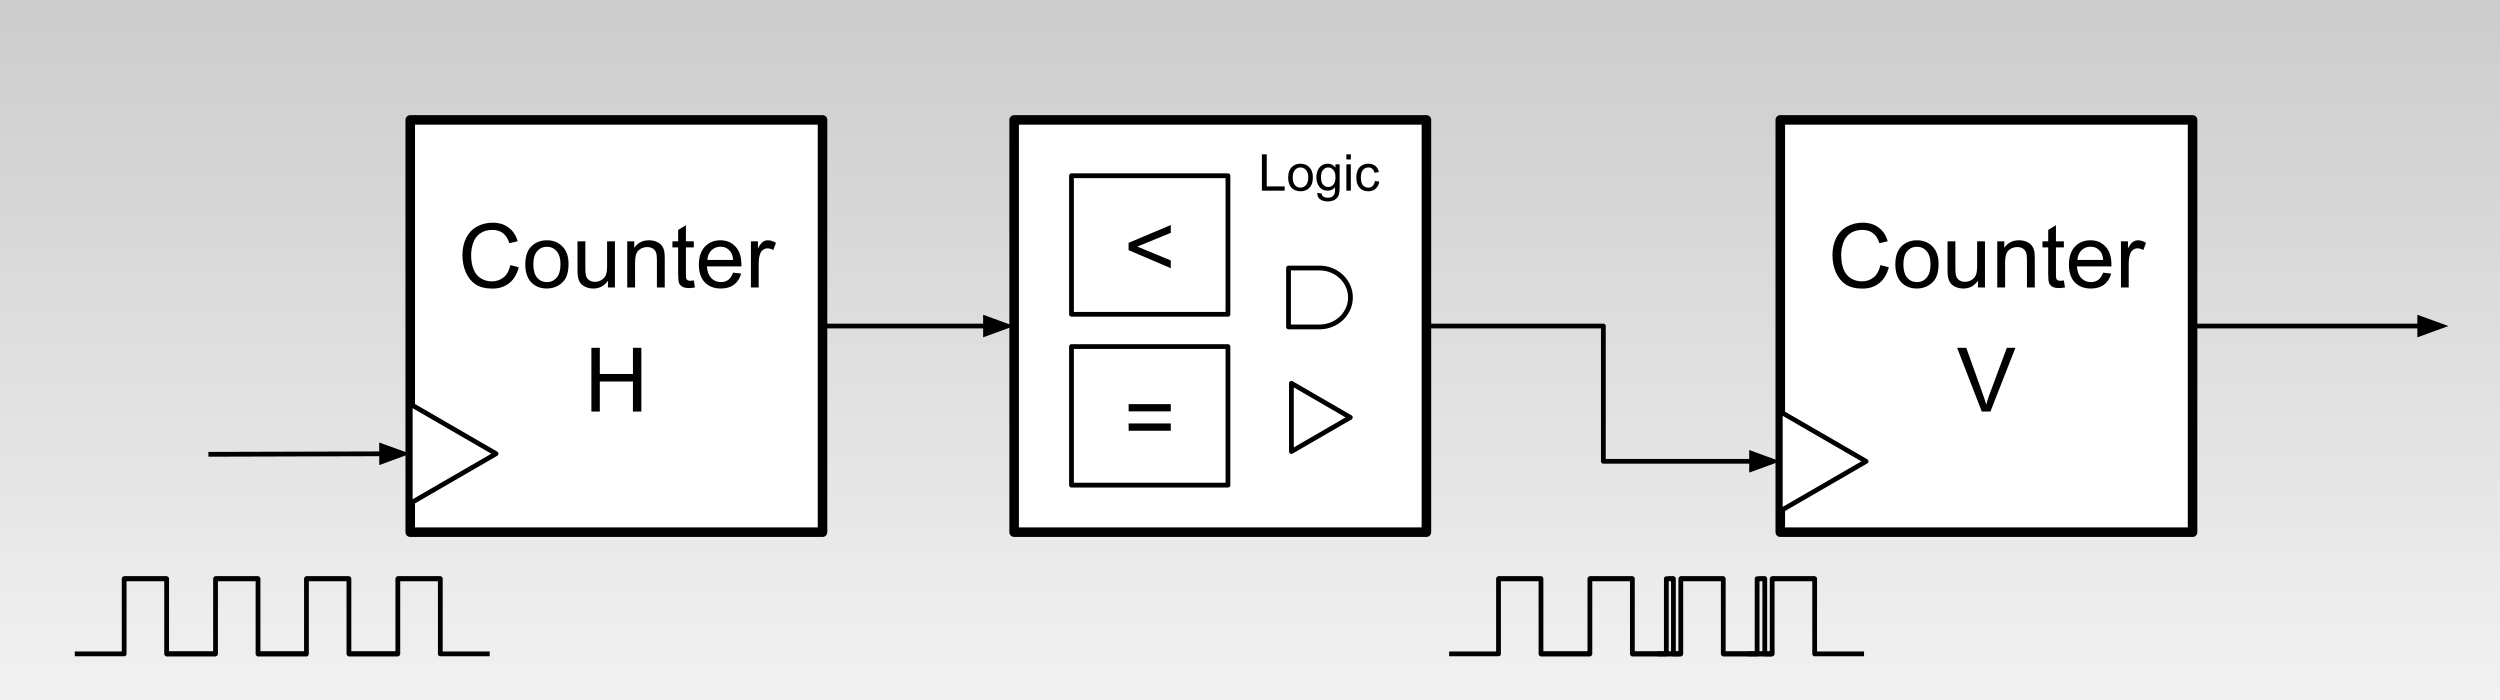
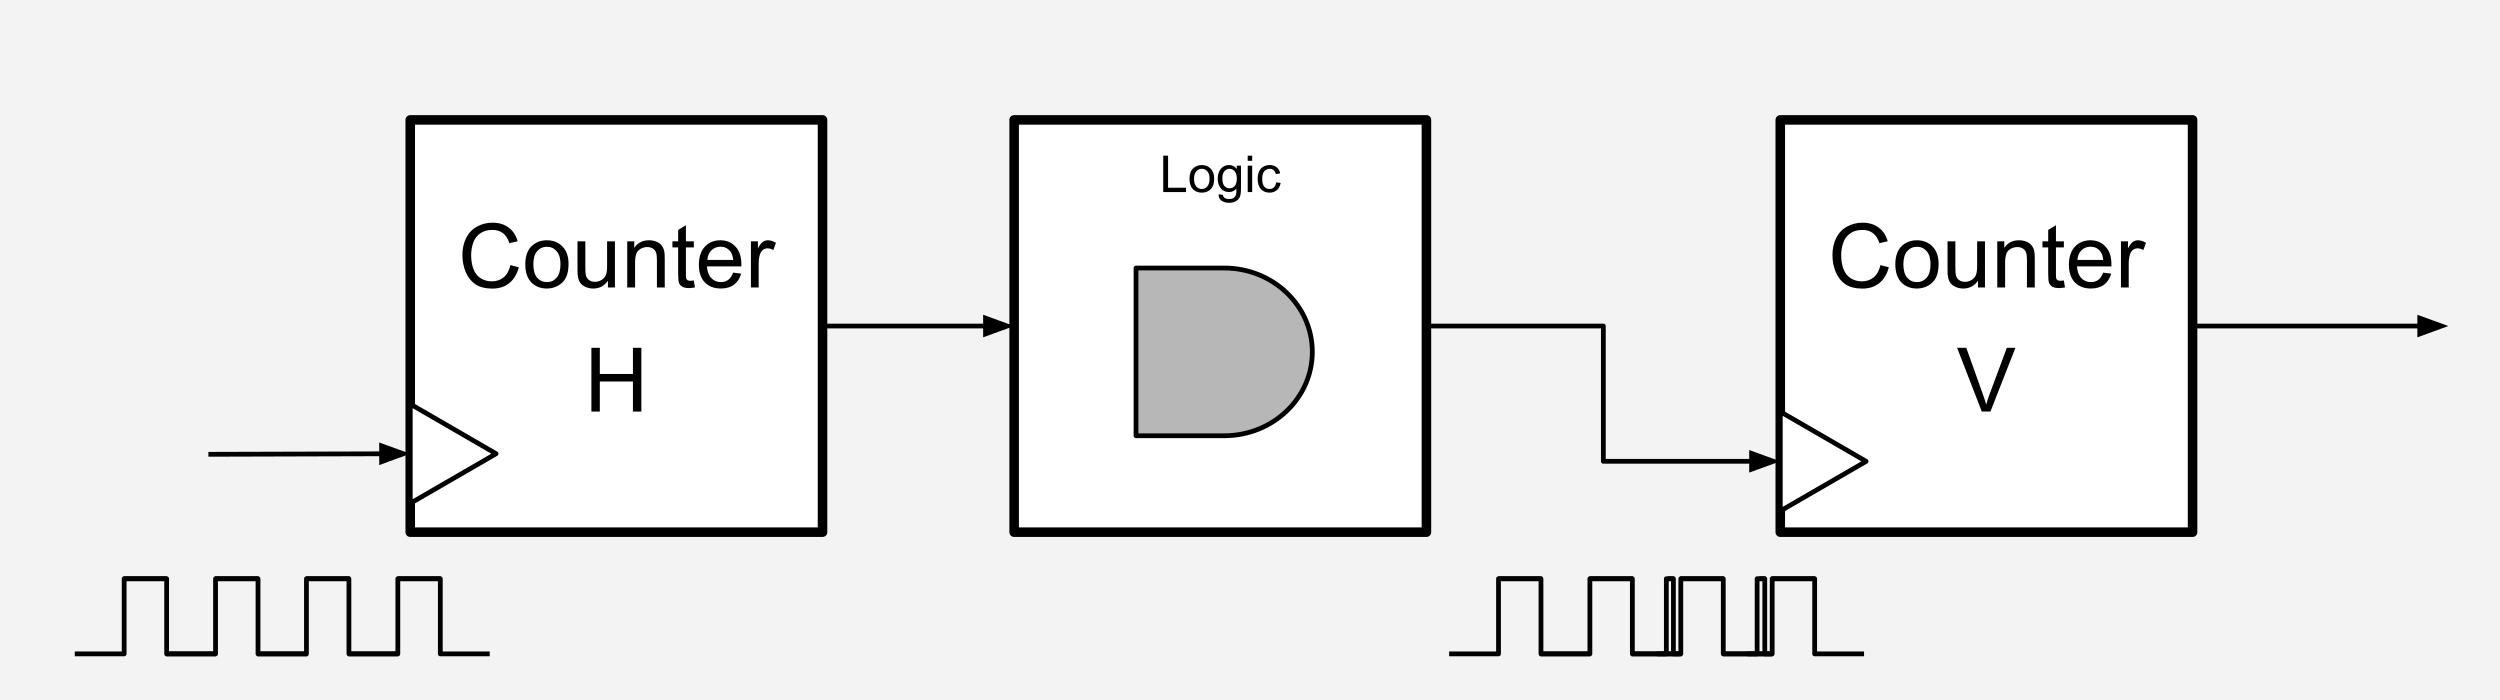
<svg xmlns="http://www.w3.org/2000/svg" version="1.1" viewBox="0.0 0.0 523.885 146.559" fill="none" stroke="none" stroke-linecap="square" stroke-miterlimit="10">
  <clipPath id="p.0">
    <path d="m0 0l523.885 0l0 146.559l-523.885 0l0 -146.559z" clip-rule="nonzero" />
  </clipPath>
  <g clip-path="url(#p.0)">
    <path fill="#000000" fill-opacity="0.0" d="m0 0l523.885 0l0 146.559l-523.885 0z" fill-rule="evenodd" />
-     <defs>
-       <linearGradient id="p.1" gradientUnits="userSpaceOnUse" gradientTransform="matrix(12.19162 0.0 0.0 12.19162 0.0 0.0)" spreadMethod="pad" x1="43.027" y1="12.192" x2="43.027" y2="1.4933377208208919E-9">
-         <stop offset="0.0" stop-color="#f2f2f2" />
-         <stop offset="1.0" stop-color="#cccccc" />
-       </linearGradient>
-     </defs>
-     <path fill="url(#p.1)" d="m0 0l524.567 0l0 148.63l-524.567 0z" fill-rule="evenodd" />
+     <path fill="#f3f3f3" d="m0 0l524.567 0l0 148.63l-524.567 0z" fill-rule="evenodd" />
    <path fill="#ffffff" d="m85.969 25.126l86.394 0l0 86.394l-86.394 0z" fill-rule="evenodd" />
    <path stroke="#000000" stroke-width="2.0" stroke-linejoin="round" stroke-linecap="butt" d="m85.969 25.126l86.394 0l0 86.394l-86.394 0z" fill-rule="evenodd" />
    <path fill="#000000" d="m106.948 55.555l1.766 0.453q-0.562 2.172 -2.0 3.328q-1.438 1.141 -3.531 1.141q-2.156 0 -3.516 -0.875q-1.344 -0.891 -2.062 -2.547q-0.703 -1.672 -0.703 -3.594q0 -2.078 0.797 -3.625q0.797 -1.562 2.266 -2.359q1.484 -0.812 3.25 -0.812q2.0 0 3.359 1.016q1.375 1.016 1.906 2.875l-1.734 0.406q-0.469 -1.453 -1.359 -2.109q-0.875 -0.672 -2.203 -0.672q-1.547 0 -2.578 0.734q-1.031 0.734 -1.453 1.984q-0.422 1.234 -0.422 2.562q0 1.703 0.5 2.969q0.5 1.266 1.547 1.906q1.047 0.625 2.266 0.625q1.484 0 2.516 -0.859q1.031 -0.859 1.391 -2.547zm3.129 -0.156q0 -2.688 1.484 -3.969q1.25 -1.078 3.047 -1.078q2.0 0 3.266 1.312q1.266 1.297 1.266 3.609q0 1.859 -0.562 2.938q-0.562 1.062 -1.641 1.656q-1.062 0.594 -2.328 0.594q-2.031 0 -3.281 -1.297q-1.25 -1.312 -1.25 -3.766zm1.688 0q0 1.859 0.797 2.797q0.812 0.922 2.047 0.922q1.219 0 2.031 -0.922q0.812 -0.938 0.812 -2.844q0 -1.797 -0.812 -2.719q-0.812 -0.922 -2.031 -0.922q-1.234 0 -2.047 0.922q-0.797 0.906 -0.797 2.766zm15.626 4.844l0 -1.422q-1.125 1.641 -3.062 1.641q-0.859 0 -1.609 -0.328q-0.734 -0.328 -1.094 -0.828q-0.359 -0.5 -0.5 -1.219q-0.109 -0.469 -0.109 -1.531l0 -5.984l1.641 0l0 5.359q0 1.281 0.109 1.734q0.156 0.641 0.656 1.016q0.5 0.375 1.234 0.375q0.734 0 1.375 -0.375q0.656 -0.391 0.922 -1.031q0.266 -0.656 0.266 -1.891l0 -5.188l1.641 0l0 9.672l-1.469 0zm4.048 0l0 -9.672l1.469 0l0 1.375q1.062 -1.594 3.078 -1.594q0.875 0 1.609 0.312q0.734 0.312 1.094 0.828q0.375 0.5 0.516 1.203q0.094 0.453 0.094 1.594l0 5.953l-1.641 0l0 -5.891q0 -1.0 -0.203 -1.484q-0.188 -0.5 -0.672 -0.797q-0.484 -0.297 -1.141 -0.297q-1.047 0 -1.812 0.672q-0.75 0.656 -0.75 2.516l0 5.281l-1.641 0zm13.954 -1.469l0.234 1.453q-0.688 0.141 -1.234 0.141q-0.891 0 -1.391 -0.281q-0.484 -0.281 -0.688 -0.734q-0.203 -0.469 -0.203 -1.938l0 -5.578l-1.203 0l0 -1.266l1.203 0l0 -2.391l1.625 -0.984l0 3.375l1.656 0l0 1.266l-1.656 0l0 5.672q0 0.688 0.078 0.891q0.094 0.203 0.281 0.328q0.203 0.109 0.578 0.109q0.266 0 0.719 -0.062zm8.23 -1.641l1.688 0.203q-0.406 1.484 -1.484 2.312q-1.078 0.812 -2.766 0.812q-2.125 0 -3.375 -1.297q-1.234 -1.312 -1.234 -3.672q0 -2.453 1.25 -3.797q1.266 -1.344 3.266 -1.344q1.938 0 3.156 1.328q1.234 1.312 1.234 3.703q0 0.156 0 0.438l-7.219 0q0.094 1.594 0.906 2.453q0.812 0.844 2.016 0.844q0.906 0 1.547 -0.469q0.641 -0.484 1.016 -1.516zm-5.391 -2.656l5.406 0q-0.109 -1.219 -0.625 -1.828q-0.781 -0.953 -2.031 -0.953q-1.125 0 -1.906 0.766q-0.766 0.75 -0.844 2.016zm9.126 5.766l0 -9.672l1.469 0l0 1.469q0.562 -1.031 1.031 -1.359q0.484 -0.328 1.062 -0.328q0.828 0 1.688 0.531l-0.562 1.516q-0.609 -0.359 -1.203 -0.359q-0.547 0 -0.969 0.328q-0.422 0.328 -0.609 0.891q-0.281 0.875 -0.281 1.922l0 5.062l-1.625 0z" fill-rule="nonzero" />
    <path fill="#000000" d="m123.929 86.243l0 -13.359l1.766 0l0 5.484l6.938 0l0 -5.484l1.766 0l0 13.359l-1.766 0l0 -6.297l-6.938 0l0 6.297l-1.766 0z" fill-rule="nonzero" />
    <path fill="#ffffff" d="m85.969 84.667l17.984 10.409l-17.984 10.409z" fill-rule="evenodd" />
    <path stroke="#000000" stroke-width="1.0" stroke-linejoin="round" stroke-linecap="butt" d="m85.969 84.667l17.984 10.409l-17.984 10.409z" fill-rule="evenodd" />
    <path fill="#ffffff" d="m373.066 25.126l86.394 0l0 86.394l-86.394 0z" fill-rule="evenodd" />
    <path stroke="#000000" stroke-width="2.0" stroke-linejoin="round" stroke-linecap="butt" d="m373.066 25.126l86.394 0l0 86.394l-86.394 0z" fill-rule="evenodd" />
    <path fill="#000000" d="m394.045 55.555l1.766 0.453q-0.562 2.172 -2.0 3.328q-1.438 1.141 -3.531 1.141q-2.156 0 -3.516 -0.875q-1.344 -0.891 -2.062 -2.547q-0.703 -1.672 -0.703 -3.594q0 -2.078 0.797 -3.625q0.797 -1.562 2.266 -2.359q1.484 -0.812 3.25 -0.812q2.0 0 3.359 1.016q1.375 1.016 1.906 2.875l-1.734 0.406q-0.469 -1.453 -1.359 -2.109q-0.875 -0.672 -2.203 -0.672q-1.547 0 -2.578 0.734q-1.031 0.734 -1.453 1.984q-0.422 1.234 -0.422 2.562q0 1.703 0.5 2.969q0.5 1.266 1.547 1.906q1.047 0.625 2.266 0.625q1.484 0 2.516 -0.859q1.031 -0.859 1.391 -2.547zm3.129 -0.156q0 -2.688 1.484 -3.969q1.25 -1.078 3.047 -1.078q2.0 0 3.266 1.312q1.266 1.297 1.266 3.609q0 1.859 -0.562 2.938q-0.562 1.062 -1.641 1.656q-1.062 0.594 -2.328 0.594q-2.031 0 -3.281 -1.297q-1.25 -1.312 -1.25 -3.766zm1.688 0q0 1.859 0.797 2.797q0.812 0.922 2.047 0.922q1.219 0 2.031 -0.922q0.812 -0.938 0.812 -2.844q0 -1.797 -0.812 -2.719q-0.812 -0.922 -2.031 -0.922q-1.234 0 -2.047 0.922q-0.797 0.906 -0.797 2.766zm15.626 4.844l0 -1.422q-1.125 1.641 -3.062 1.641q-0.859 0 -1.609 -0.328q-0.734 -0.328 -1.094 -0.828q-0.359 -0.5 -0.5 -1.219q-0.109 -0.469 -0.109 -1.531l0 -5.984l1.641 0l0 5.359q0 1.281 0.109 1.734q0.156 0.641 0.656 1.016q0.5 0.375 1.234 0.375q0.734 0 1.375 -0.375q0.656 -0.391 0.922 -1.031q0.266 -0.656 0.266 -1.891l0 -5.188l1.641 0l0 9.672l-1.469 0zm4.048 0l0 -9.672l1.469 0l0 1.375q1.062 -1.594 3.078 -1.594q0.875 0 1.609 0.312q0.734 0.312 1.094 0.828q0.375 0.5 0.516 1.203q0.094 0.453 0.094 1.594l0 5.953l-1.641 0l0 -5.891q0 -1.0 -0.203 -1.484q-0.188 -0.5 -0.672 -0.797q-0.484 -0.297 -1.141 -0.297q-1.047 0 -1.812 0.672q-0.75 0.656 -0.75 2.516l0 5.281l-1.641 0zm13.954 -1.469l0.234 1.453q-0.688 0.141 -1.234 0.141q-0.891 0 -1.391 -0.281q-0.484 -0.281 -0.688 -0.734q-0.203 -0.469 -0.203 -1.938l0 -5.578l-1.203 0l0 -1.266l1.203 0l0 -2.391l1.625 -0.984l0 3.375l1.656 0l0 1.266l-1.656 0l0 5.672q0 0.688 0.078 0.891q0.094 0.203 0.281 0.328q0.203 0.109 0.578 0.109q0.266 0 0.719 -0.062zm8.23 -1.641l1.688 0.203q-0.406 1.484 -1.484 2.312q-1.078 0.812 -2.766 0.812q-2.125 0 -3.375 -1.297q-1.234 -1.312 -1.234 -3.672q0 -2.453 1.25 -3.797q1.266 -1.344 3.266 -1.344q1.938 0 3.156 1.328q1.234 1.312 1.234 3.703q0 0.156 0 0.438l-7.219 0q0.094 1.594 0.906 2.453q0.812 0.844 2.016 0.844q0.906 0 1.547 -0.469q0.641 -0.484 1.016 -1.516zm-5.391 -2.656l5.406 0q-0.109 -1.219 -0.625 -1.828q-0.781 -0.953 -2.031 -0.953q-1.125 0 -1.906 0.766q-0.766 0.75 -0.844 2.016zm9.126 5.766l0 -9.672l1.469 0l0 1.469q0.562 -1.031 1.031 -1.359q0.484 -0.328 1.062 -0.328q0.828 0 1.688 0.531l-0.562 1.516q-0.609 -0.359 -1.203 -0.359q-0.547 0 -0.969 0.328q-0.422 0.328 -0.609 0.891q-0.281 0.875 -0.281 1.922l0 5.062l-1.625 0z" fill-rule="nonzero" />
    <path fill="#000000" d="m415.291 86.243l-5.172 -13.359l1.922 0l3.469 9.703q0.422 1.172 0.703 2.188q0.312 -1.094 0.719 -2.188l3.609 -9.703l1.797 0l-5.234 13.359l-1.812 0z" fill-rule="nonzero" />
    <path fill="#ffffff" d="m373.066 86.268l17.984 10.409l-17.984 10.409z" fill-rule="evenodd" />
    <path stroke="#000000" stroke-width="1.0" stroke-linejoin="round" stroke-linecap="butt" d="m373.066 86.268l17.984 10.409l-17.984 10.409z" fill-rule="evenodd" />
    <path fill="#ffffff" d="m212.518 25.126l86.394 0l0 86.394l-86.394 0z" fill-rule="evenodd" />
    <path stroke="#000000" stroke-width="2.0" stroke-linejoin="round" stroke-linecap="butt" d="m212.518 25.126l86.394 0l0 86.394l-86.394 0z" fill-rule="evenodd" />
-     <path fill="#ffffff" d="m224.534 72.625l32.787 0l0 29.039l-32.787 0z" fill-rule="evenodd" />
-     <path stroke="#000000" stroke-width="1.0" stroke-linejoin="round" stroke-linecap="butt" d="m224.534 72.625l32.787 0l0 29.039l-32.787 0z" fill-rule="evenodd" />
-     <path fill="#000000" d="m245.34 86.205l-8.828 0l0 -1.516l8.828 0l0 1.516zm0 4.062l-8.828 0l0 -1.531l8.828 0l0 1.531z" fill-rule="nonzero" />
-     <path fill="#ffffff" d="m270.018 56.165l6.488 0l0 0c3.583 0 6.488 2.764 6.488 6.173c0 3.409 -2.905 6.173 -6.488 6.173l-6.488 0z" fill-rule="evenodd" />
-     <path stroke="#000000" stroke-width="1.0" stroke-linejoin="round" stroke-linecap="butt" d="m270.018 56.165l6.488 0l0 0c3.583 0 6.488 2.764 6.488 6.173c0 3.409 -2.905 6.173 -6.488 6.173l-6.488 0z" fill-rule="evenodd" />
-     <path fill="#ffffff" d="m224.534 36.824l32.787 0l0 29.039l-32.787 0z" fill-rule="evenodd" />
-     <path stroke="#000000" stroke-width="1.0" stroke-linejoin="round" stroke-linecap="butt" d="m224.534 36.824l32.787 0l0 29.039l-32.787 0z" fill-rule="evenodd" />
-     <path fill="#000000" d="m236.496 52.42l0 -1.531l8.844 -3.734l0 1.641l-7.016 2.875l7.016 2.906l0 1.625l-8.844 -3.781z" fill-rule="nonzero" />
+     <path fill="#b7b7b7" d="m238.058 56.165l18.472 0l0 0c10.202 0 18.472 7.869 18.472 17.575c0 9.706 -8.27 17.575 -18.472 17.575l-18.472 0z" fill-rule="evenodd" />
+     <path stroke="#000000" stroke-width="1.0" stroke-linejoin="round" stroke-linecap="butt" d="m238.058 56.165l18.472 0l0 0c10.202 0 18.472 7.869 18.472 17.575c0 9.706 -8.27 17.575 -18.472 17.575l-18.472 0z" fill-rule="evenodd" />
    <path fill="#000000" fill-opacity="0.0" d="m298.912 68.323l37.077 0l0 28.346l37.065 0" fill-rule="evenodd" />
    <path stroke="#000000" stroke-width="1.0" stroke-linejoin="round" stroke-linecap="butt" d="m298.912 68.323l37.077 0l0 28.346l31.065 0" fill-rule="evenodd" />
    <path fill="#000000" stroke="#000000" stroke-width="1.0" stroke-linecap="butt" d="m367.054 98.321l4.538 -1.652l-4.538 -1.652z" fill-rule="evenodd" />
    <path fill="#000000" fill-opacity="0.0" d="m459.459 68.323l53.606 0" fill-rule="evenodd" />
    <path stroke="#000000" stroke-width="1.0" stroke-linejoin="round" stroke-linecap="butt" d="m459.459 68.323l47.606 0" fill-rule="evenodd" />
    <path fill="#000000" stroke="#000000" stroke-width="1.0" stroke-linecap="butt" d="m507.066 69.975l4.538 -1.652l-4.538 -1.652z" fill-rule="evenodd" />
-     <path fill="#000000" fill-opacity="0.0" d="m254.656 20.722l60.819 0l0 32.315l-60.819 0z" fill-rule="evenodd" />
-     <path fill="#000000" d="m264.437 39.962l0 -7.625l1.016 0l0 6.719l3.75 0l0 0.906l-4.766 0zm5.505 -2.766q0 -1.531 0.844 -2.266q0.719 -0.625 1.734 -0.625q1.141 0 1.859 0.75q0.734 0.75 0.734 2.062q0 1.062 -0.328 1.688q-0.312 0.609 -0.922 0.953q-0.609 0.328 -1.344 0.328q-1.156 0 -1.875 -0.734q-0.703 -0.75 -0.703 -2.156zm0.953 0q0 1.062 0.469 1.594q0.469 0.531 1.156 0.531q0.703 0 1.156 -0.531q0.469 -0.531 0.469 -1.625q0 -1.016 -0.469 -1.547q-0.453 -0.531 -1.156 -0.531q-0.688 0 -1.156 0.531q-0.469 0.516 -0.469 1.578zm5.145 3.219l0.906 0.141q0.062 0.422 0.328 0.609q0.344 0.266 0.938 0.266q0.656 0 1.0 -0.266q0.359 -0.25 0.484 -0.719q0.078 -0.297 0.078 -1.203q-0.625 0.719 -1.531 0.719q-1.141 0 -1.766 -0.812q-0.625 -0.828 -0.625 -1.984q0 -0.781 0.281 -1.453q0.297 -0.672 0.828 -1.031q0.547 -0.375 1.281 -0.375q0.984 0 1.609 0.797l0 -0.672l0.875 0l0 4.781q0 1.297 -0.266 1.828q-0.266 0.547 -0.844 0.859q-0.562 0.312 -1.391 0.312q-0.984 0 -1.594 -0.453q-0.609 -0.438 -0.594 -1.344zm0.781 -3.312q0 1.078 0.422 1.578q0.438 0.5 1.078 0.5q0.656 0 1.094 -0.484q0.438 -0.5 0.438 -1.562q0 -1.016 -0.453 -1.531q-0.453 -0.516 -1.094 -0.516q-0.609 0 -1.047 0.516q-0.438 0.5 -0.438 1.5zm5.317 -3.688l0 -1.078l0.938 0l0 1.078l-0.938 0zm0 6.547l0 -5.531l0.938 0l0 5.531l-0.938 0zm5.977 -2.031l0.922 0.125q-0.156 0.953 -0.781 1.5q-0.625 0.531 -1.531 0.531q-1.125 0 -1.812 -0.734q-0.688 -0.75 -0.688 -2.125q0 -0.906 0.297 -1.578q0.297 -0.672 0.891 -1.0q0.609 -0.344 1.328 -0.344q0.891 0 1.469 0.469q0.578 0.453 0.734 1.281l-0.906 0.141q-0.141 -0.547 -0.469 -0.828q-0.328 -0.281 -0.797 -0.281q-0.703 0 -1.156 0.516q-0.438 0.5 -0.438 1.594q0 1.109 0.422 1.625q0.438 0.5 1.125 0.5q0.547 0 0.906 -0.344q0.375 -0.344 0.484 -1.047z" fill-rule="nonzero" />
-     <path fill="#ffffff" d="m270.619 80.318l12.346 7.15l-12.346 7.15z" fill-rule="evenodd" />
-     <path stroke="#000000" stroke-width="1.0" stroke-linejoin="round" stroke-linecap="butt" d="m270.619 80.318l12.346 7.15l-12.346 7.15z" fill-rule="evenodd" />
+     <path fill="#000000" fill-opacity="0.0" d="m225.307 21.005l60.819 0l0 32.315l-60.819 0z" fill-rule="evenodd" />
+     <path fill="#000000" d="m243.76 40.245l0 -7.625l1.016 0l0 6.719l3.75 0l0 0.906l-4.766 0zm5.505 -2.766q0 -1.531 0.844 -2.266q0.719 -0.625 1.734 -0.625q1.141 0 1.859 0.75q0.734 0.75 0.734 2.062q0 1.062 -0.328 1.688q-0.312 0.609 -0.922 0.953q-0.609 0.328 -1.344 0.328q-1.156 0 -1.875 -0.734q-0.703 -0.75 -0.703 -2.156zm0.953 0q0 1.062 0.469 1.594q0.469 0.531 1.156 0.531q0.703 0 1.156 -0.531q0.469 -0.531 0.469 -1.625q0 -1.016 -0.469 -1.547q-0.453 -0.531 -1.156 -0.531q-0.688 0 -1.156 0.531q-0.469 0.516 -0.469 1.578zm5.145 3.219l0.906 0.141q0.062 0.422 0.328 0.609q0.344 0.266 0.938 0.266q0.656 0 1.0 -0.266q0.359 -0.25 0.484 -0.719q0.078 -0.297 0.078 -1.203q-0.625 0.719 -1.531 0.719q-1.141 0 -1.766 -0.812q-0.625 -0.828 -0.625 -1.984q0 -0.781 0.281 -1.453q0.297 -0.672 0.828 -1.031q0.547 -0.375 1.281 -0.375q0.984 0 1.609 0.797l0 -0.672l0.875 0l0 4.781q0 1.297 -0.266 1.828q-0.266 0.547 -0.844 0.859q-0.562 0.312 -1.391 0.312q-0.984 0 -1.594 -0.453q-0.609 -0.438 -0.594 -1.344zm0.781 -3.312q0 1.078 0.422 1.578q0.438 0.5 1.078 0.5q0.656 0 1.094 -0.484q0.438 -0.5 0.438 -1.562q0 -1.016 -0.453 -1.531q-0.453 -0.516 -1.094 -0.516q-0.609 0 -1.047 0.516q-0.438 0.5 -0.438 1.5zm5.317 -3.688l0 -1.078l0.938 0l0 1.078l-0.938 0zm0 6.547l0 -5.531l0.938 0l0 5.531l-0.938 0zm5.977 -2.031l0.922 0.125q-0.156 0.953 -0.781 1.5q-0.625 0.531 -1.531 0.531q-1.125 0 -1.812 -0.734q-0.688 -0.75 -0.688 -2.125q0 -0.906 0.297 -1.578q0.297 -0.672 0.891 -1.0q0.609 -0.344 1.328 -0.344q0.891 0 1.469 0.469q0.578 0.453 0.734 1.281l-0.906 0.141q-0.141 -0.547 -0.469 -0.828q-0.328 -0.281 -0.797 -0.281q-0.703 0 -1.156 0.516q-0.438 0.5 -0.438 1.594q0 1.109 0.422 1.625q0.438 0.5 1.125 0.5q0.547 0 0.906 -0.344q0.375 -0.344 0.484 -1.047z" fill-rule="nonzero" />
    <path fill="#000000" fill-opacity="0.0" d="m15.669 137.024l10.349 0l0 -15.751l9 0" fill-rule="evenodd" />
    <path stroke="#000000" stroke-width="1.0" stroke-linejoin="round" stroke-linecap="butt" d="m15.669 137.024l10.349 0l0 -15.751l9 0" fill-rule="evenodd" />
    <path fill="#000000" fill-opacity="0.0" d="m45.268 137.024l-10.349 0l0 -15.751l-9 0" fill-rule="evenodd" />
    <path stroke="#000000" stroke-width="1.0" stroke-linejoin="round" stroke-linecap="butt" d="m45.268 137.024l-10.349 0l0 -15.751l-9 0" fill-rule="evenodd" />
    <path fill="#000000" fill-opacity="0.0" d="m34.819 137.024l10.349 0l0 -15.751l9.0 0" fill-rule="evenodd" />
    <path stroke="#000000" stroke-width="1.0" stroke-linejoin="round" stroke-linecap="butt" d="m34.819 137.024l10.349 0l0 -15.751l9.0 0" fill-rule="evenodd" />
    <path fill="#000000" fill-opacity="0.0" d="m64.418 137.024l-10.349 0l0 -15.751l-9.0 0" fill-rule="evenodd" />
    <path stroke="#000000" stroke-width="1.0" stroke-linejoin="round" stroke-linecap="butt" d="m64.418 137.024l-10.349 0l0 -15.751l-9.0 0" fill-rule="evenodd" />
    <path fill="#000000" fill-opacity="0.0" d="m53.869 137.024l10.349 0l0 -15.751l9.0 0" fill-rule="evenodd" />
    <path stroke="#000000" stroke-width="1.0" stroke-linejoin="round" stroke-linecap="butt" d="m53.869 137.024l10.349 0l0 -15.751l9.0 0" fill-rule="evenodd" />
    <path fill="#000000" fill-opacity="0.0" d="m83.468 137.024l-10.349 0l0 -15.751l-9.0 0" fill-rule="evenodd" />
    <path stroke="#000000" stroke-width="1.0" stroke-linejoin="round" stroke-linecap="butt" d="m83.468 137.024l-10.349 0l0 -15.751l-9.0 0" fill-rule="evenodd" />
    <path fill="#000000" fill-opacity="0.0" d="m73.019 137.024l10.349 0l0 -15.751l9.0 0" fill-rule="evenodd" />
    <path stroke="#000000" stroke-width="1.0" stroke-linejoin="round" stroke-linecap="butt" d="m73.019 137.024l10.349 0l0 -15.751l9.0 0" fill-rule="evenodd" />
    <path fill="#000000" fill-opacity="0.0" d="m102.618 137.024l-10.349 0l0 -15.751l-9.0 0" fill-rule="evenodd" />
    <path stroke="#000000" stroke-width="1.0" stroke-linejoin="round" stroke-linecap="butt" d="m102.618 137.024l-10.349 0l0 -15.751l-9.0 0" fill-rule="evenodd" />
    <path fill="#000000" fill-opacity="0.0" d="m303.669 137.024l10.349 0l0 -15.751l9.0 0" fill-rule="evenodd" />
    <path stroke="#000000" stroke-width="1.0" stroke-linejoin="round" stroke-linecap="butt" d="m303.669 137.024l10.349 0l0 -15.751l9.0 0" fill-rule="evenodd" />
    <path fill="#000000" fill-opacity="0.0" d="m333.268 137.024l-10.349 0l0 -15.751l-9.0 0" fill-rule="evenodd" />
    <path stroke="#000000" stroke-width="1.0" stroke-linejoin="round" stroke-linecap="butt" d="m333.268 137.024l-10.349 0l0 -15.751l-9.0 0" fill-rule="evenodd" />
    <path fill="#000000" fill-opacity="0.0" d="m322.819 137.024l10.349 0l0 -15.751l9.0 0" fill-rule="evenodd" />
    <path stroke="#000000" stroke-width="1.0" stroke-linejoin="round" stroke-linecap="butt" d="m322.819 137.024l10.349 0l0 -15.751l9.0 0" fill-rule="evenodd" />
    <path fill="#000000" fill-opacity="0.0" d="m352.418 137.024l-10.349 0l0 -15.751l-9.0 0" fill-rule="evenodd" />
    <path stroke="#000000" stroke-width="1.0" stroke-linejoin="round" stroke-linecap="butt" d="m352.418 137.024l-10.349 0l0 -15.751l-9.0 0" fill-rule="evenodd" />
    <path fill="#000000" fill-opacity="0.0" d="m341.869 137.024l10.349 0l0 -15.751l9.0 0" fill-rule="evenodd" />
    <path stroke="#000000" stroke-width="1.0" stroke-linejoin="round" stroke-linecap="butt" d="m341.869 137.024l10.349 0l0 -15.751l9.0 0" fill-rule="evenodd" />
    <path fill="#000000" fill-opacity="0.0" d="m371.468 137.024l-10.349 0l0 -15.751l-9.0 0" fill-rule="evenodd" />
    <path stroke="#000000" stroke-width="1.0" stroke-linejoin="round" stroke-linecap="butt" d="m371.468 137.024l-10.349 0l0 -15.751l-9.0 0" fill-rule="evenodd" />
    <path fill="#000000" fill-opacity="0.0" d="m361.019 137.024l10.349 0l0 -15.751l9.0 0" fill-rule="evenodd" />
    <path stroke="#000000" stroke-width="1.0" stroke-linejoin="round" stroke-linecap="butt" d="m361.019 137.024l10.349 0l0 -15.751l9.0 0" fill-rule="evenodd" />
    <path fill="#000000" fill-opacity="0.0" d="m390.618 137.024l-10.349 0l0 -15.751l-9.0 0" fill-rule="evenodd" />
    <path stroke="#000000" stroke-width="1.0" stroke-linejoin="round" stroke-linecap="butt" d="m390.618 137.024l-10.349 0l0 -15.751l-9.0 0" fill-rule="evenodd" />
    <path fill="#000000" fill-opacity="0.0" d="m366.183 137.024l2.029 0l0 -15.751l1.765 0" fill-rule="evenodd" />
    <path stroke="#000000" stroke-width="1.0" stroke-linejoin="round" stroke-linecap="butt" d="m366.183 137.024l2.029 0l0 -15.751l1.765 0" fill-rule="evenodd" />
    <path fill="#000000" fill-opacity="0.0" d="m371.243 137.024l-1.427 0l0 -15.751l-1.241 0" fill-rule="evenodd" />
    <path stroke="#000000" stroke-width="1.0" stroke-linejoin="round" stroke-linecap="butt" d="m371.243 137.024l-1.427 0l0 -15.751l-1.241 0" fill-rule="evenodd" />
    <path fill="#000000" fill-opacity="0.0" d="m347.307 137.024l1.88 0l0 -15.751l1.635 0" fill-rule="evenodd" />
    <path stroke="#000000" stroke-width="1.0" stroke-linejoin="round" stroke-linecap="butt" d="m347.307 137.024l1.88 0l0 -15.751l1.635 0" fill-rule="evenodd" />
    <path fill="#000000" fill-opacity="0.0" d="m351.995 137.024l-1.323 0l0 -15.751l-1.15 0" fill-rule="evenodd" />
    <path stroke="#000000" stroke-width="1.0" stroke-linejoin="round" stroke-linecap="butt" d="m351.995 137.024l-1.323 0l0 -15.751l-1.15 0" fill-rule="evenodd" />
    <path fill="#000000" fill-opacity="0.0" d="m172.362 68.323l40.157 0" fill-rule="evenodd" />
    <path stroke="#000000" stroke-width="1.0" stroke-linejoin="round" stroke-linecap="butt" d="m172.362 68.323l34.157 0" fill-rule="evenodd" />
    <path fill="#000000" stroke="#000000" stroke-width="1.0" stroke-linecap="butt" d="m206.52 69.975l4.538 -1.652l-4.538 -1.652z" fill-rule="evenodd" />
    <path fill="#000000" fill-opacity="0.0" d="m43.669 95.202l42.299 -0.126" fill-rule="evenodd" />
    <path stroke="#000000" stroke-width="1.0" stroke-linejoin="round" stroke-linecap="butt" d="m43.669 95.202l36.299 -0.108" fill-rule="evenodd" />
    <path fill="#000000" stroke="#000000" stroke-width="1.0" stroke-linecap="butt" d="m79.973 96.746l4.533 -1.665l-4.543 -1.638z" fill-rule="evenodd" />
  </g>
</svg>
